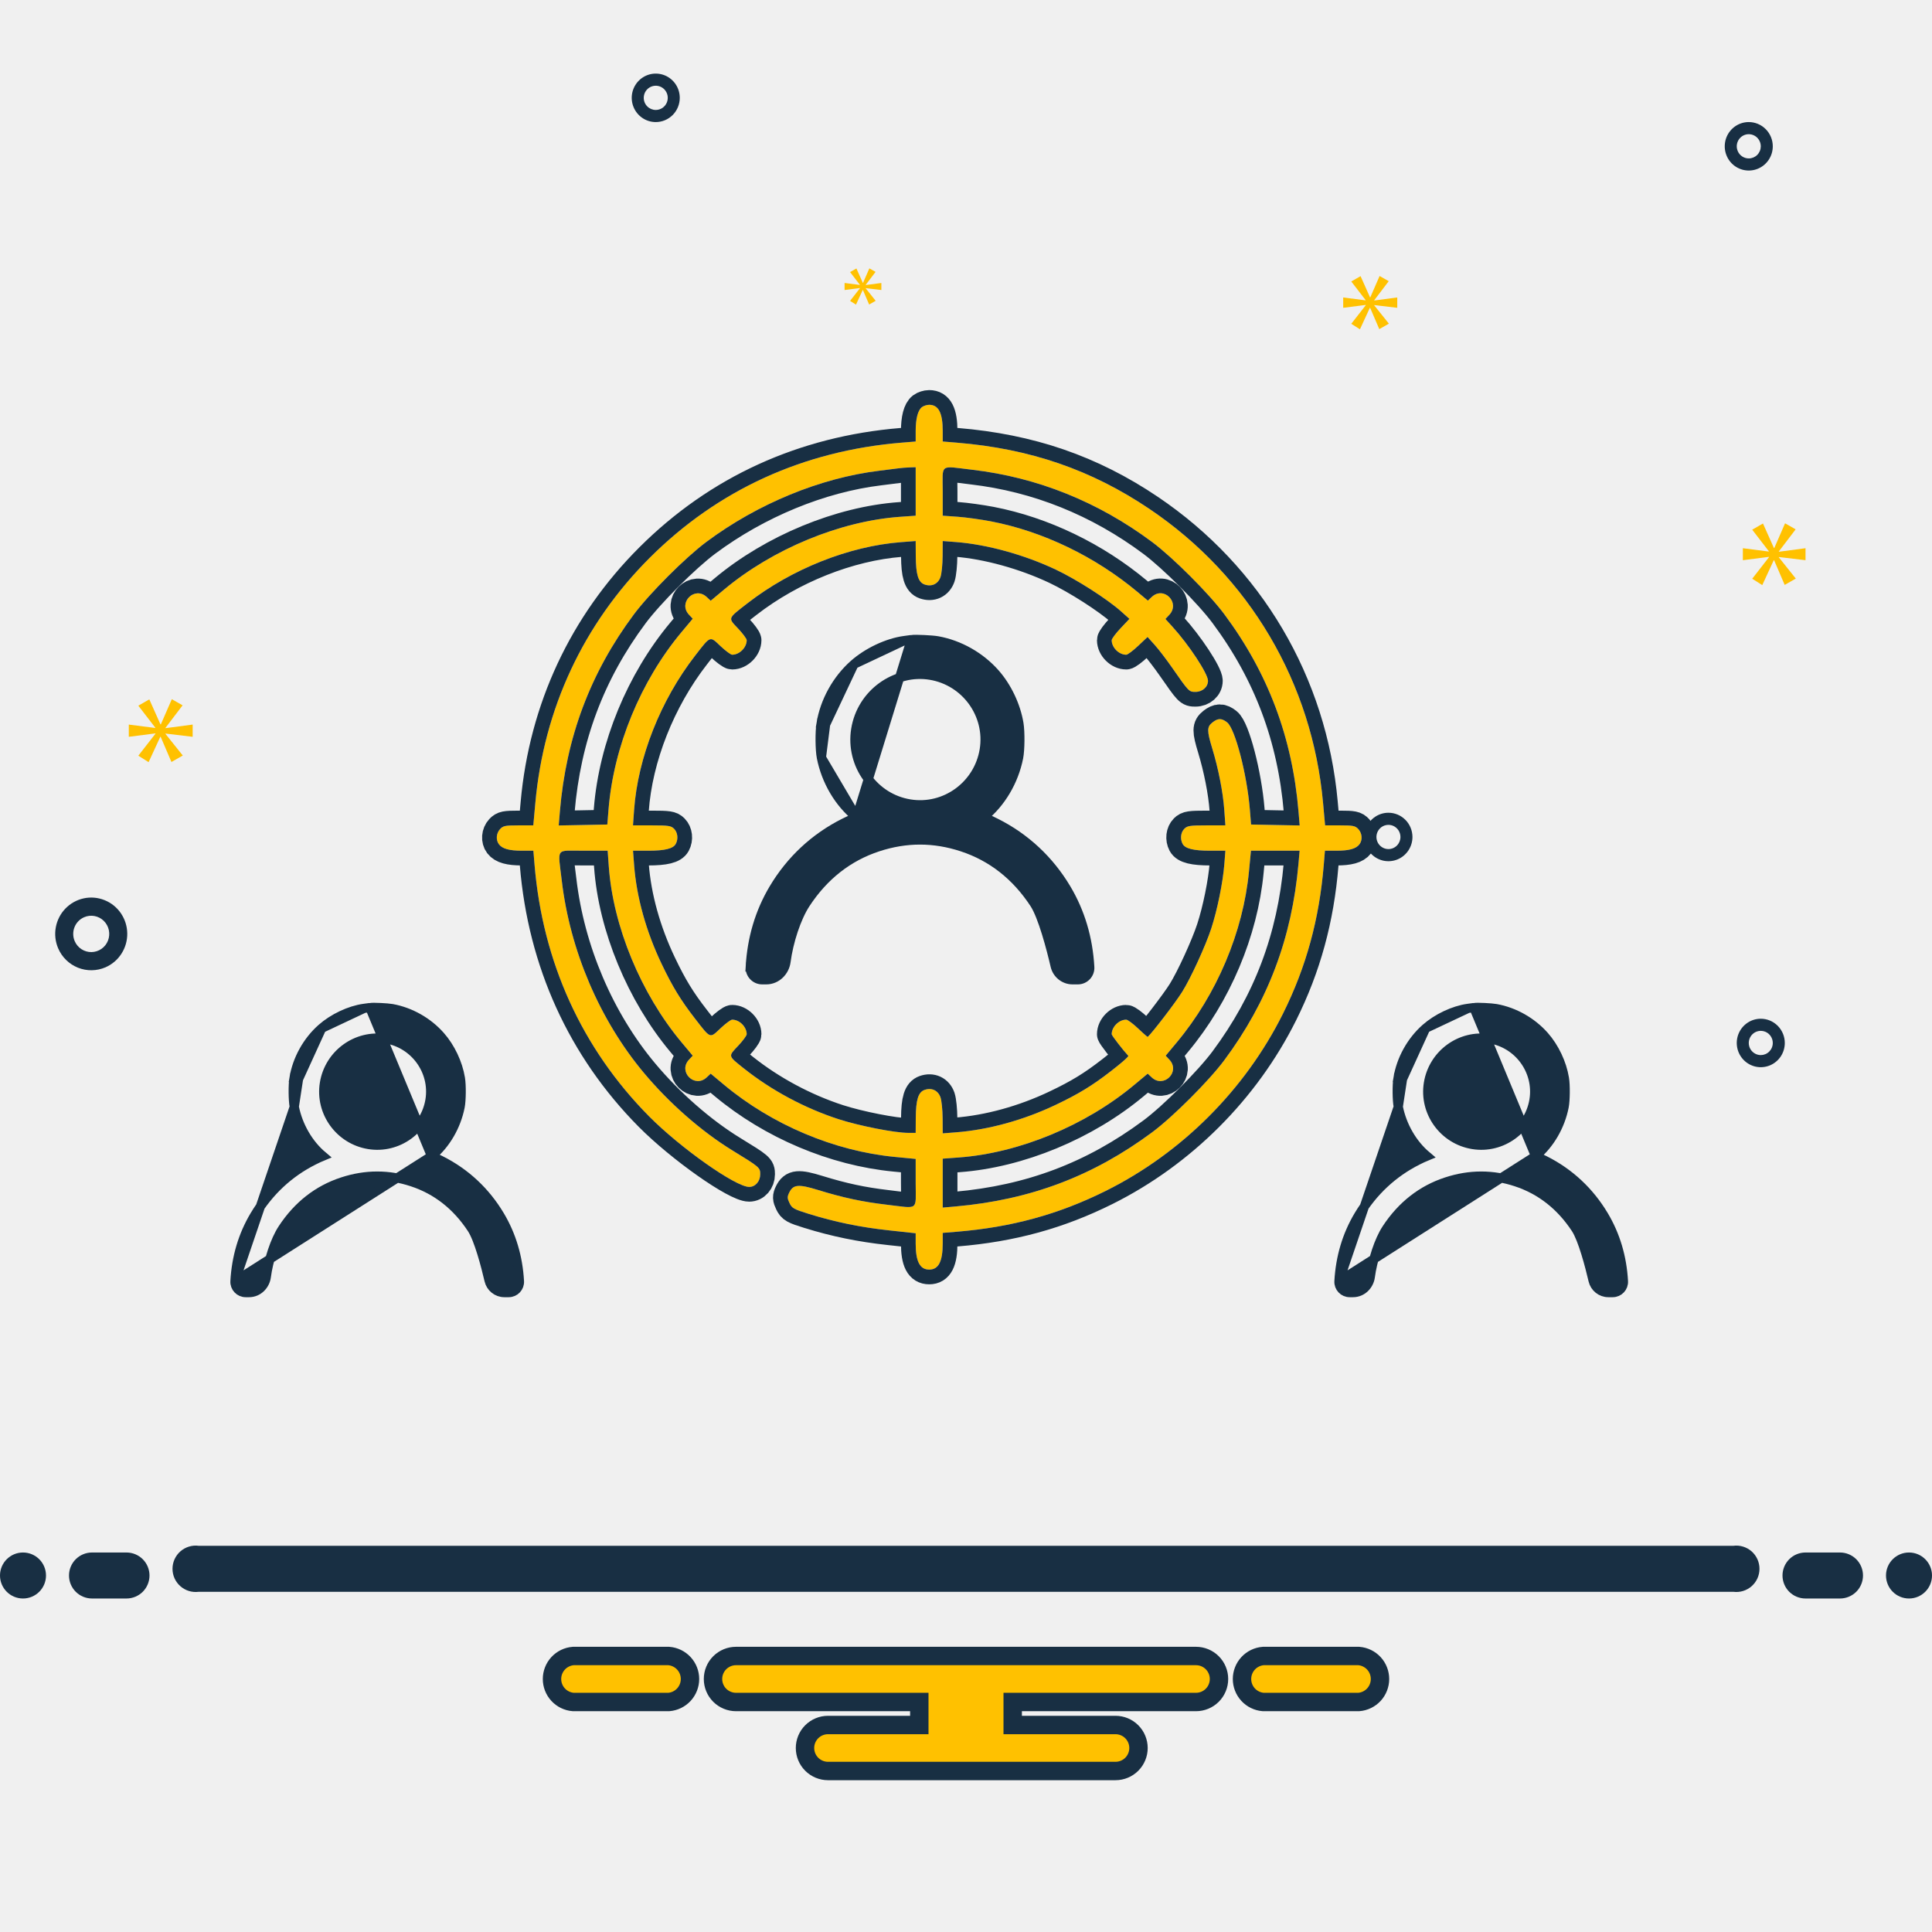
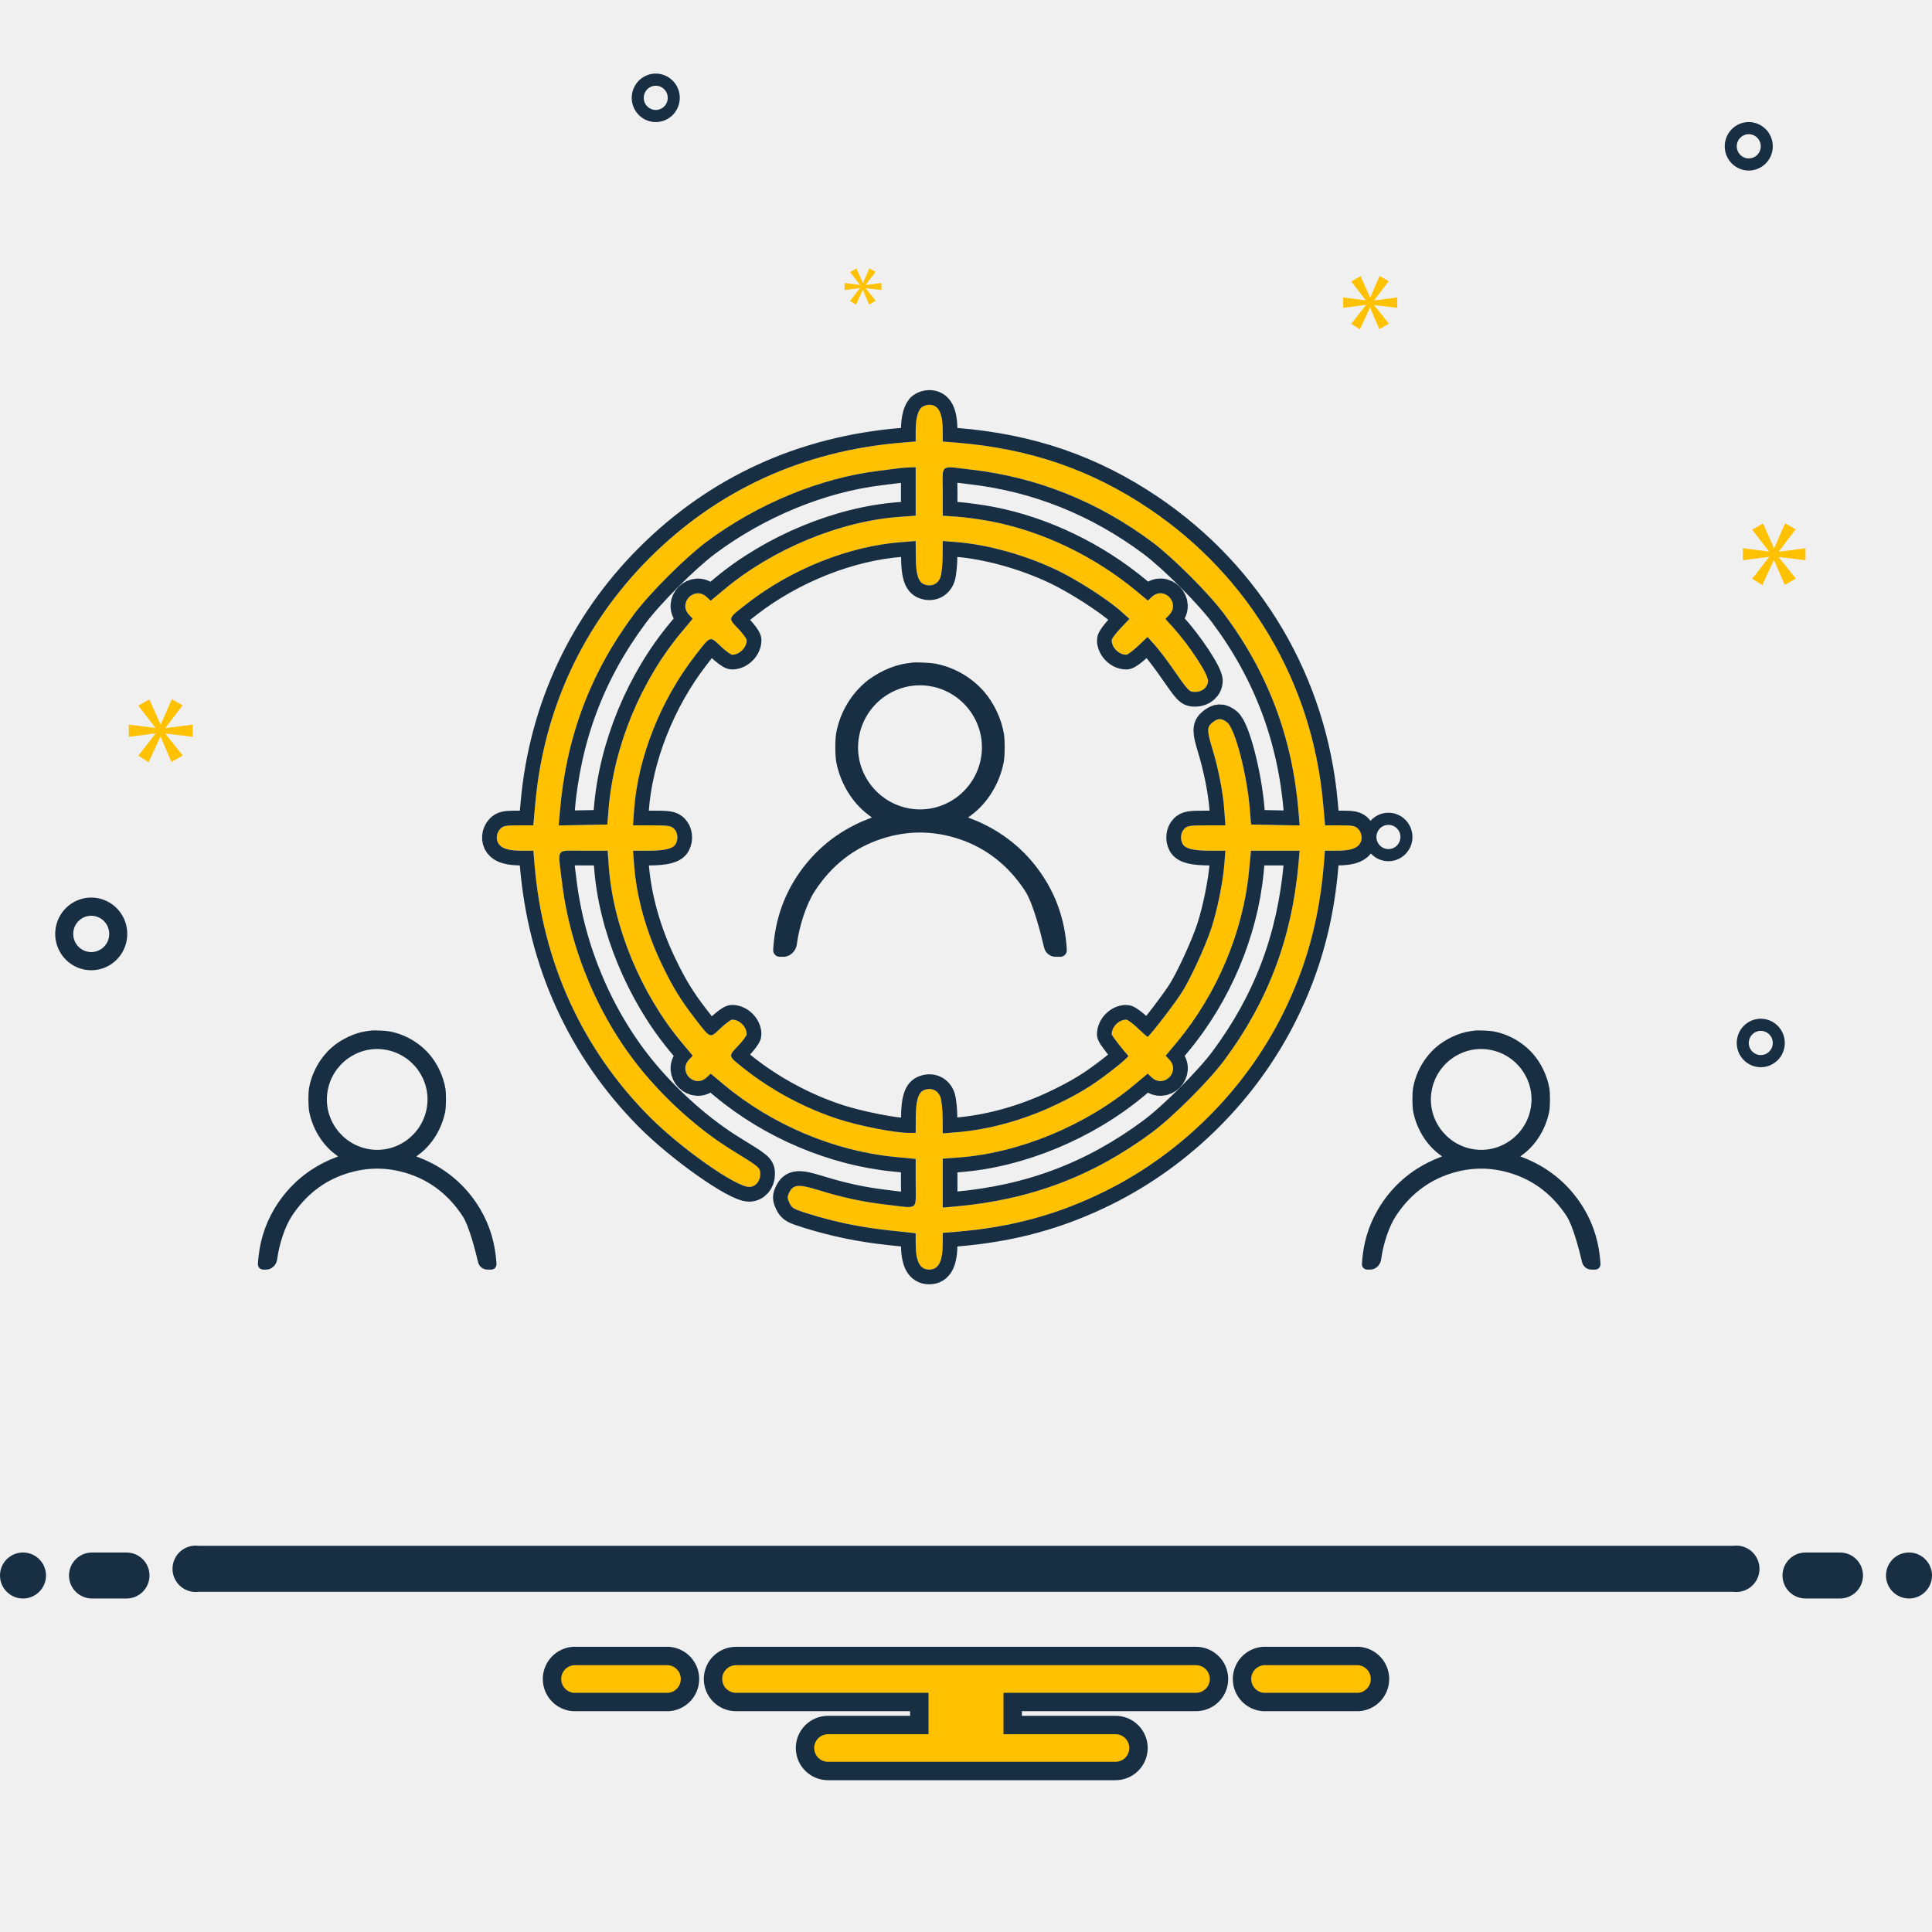
<svg xmlns="http://www.w3.org/2000/svg" width="105" height="105" viewBox="0 0 105 105" fill="none">
  <g clip-path="url(#clip0_358_1936)">
    <path d="M1.25 86.875C1.94 86.875 2.5 86.315 2.5 85.625C2.5 84.935 1.94 84.375 1.25 84.375C0.56 84.375 0 84.935 0 85.625C0 86.315 0.56 86.875 1.25 86.875Z" fill="#182F43" />
    <path d="M6.875 84.375H5C4.668 84.375 4.351 84.507 4.116 84.741C3.882 84.975 3.75 85.293 3.75 85.625C3.75 85.957 3.882 86.275 4.116 86.509C4.351 86.743 4.668 86.875 5 86.875H6.875C7.207 86.875 7.524 86.743 7.759 86.509C7.993 86.275 8.125 85.957 8.125 85.625C8.125 85.293 7.993 84.975 7.759 84.741C7.524 84.507 7.207 84.375 6.875 84.375ZM100 84.375H98.125C97.793 84.375 97.475 84.507 97.241 84.741C97.007 84.975 96.875 85.293 96.875 85.625C96.875 85.957 97.007 86.275 97.241 86.509C97.475 86.743 97.793 86.875 98.125 86.875H100C100.332 86.875 100.649 86.743 100.884 86.509C101.118 86.275 101.25 85.957 101.25 85.625C101.25 85.293 101.118 84.975 100.884 84.741C100.649 84.507 100.332 84.375 100 84.375Z" fill="#182F43" />
    <path d="M103.75 86.875C104.44 86.875 105 86.315 105 85.625C105 84.935 104.44 84.375 103.75 84.375C103.06 84.375 102.5 84.935 102.5 85.625C102.5 86.315 103.06 86.875 103.75 86.875Z" fill="#182F43" />
    <path d="M94.201 84.011H91.25L75.625 84.011L70.625 84.011L55 84.011L50 84.011L34.375 84.011L29.375 84.011L13.75 84.011L10.799 84.011C10.621 83.987 10.44 84.002 10.269 84.055C10.097 84.107 9.939 84.195 9.804 84.313C9.669 84.432 9.561 84.577 9.487 84.741C9.413 84.904 9.375 85.081 9.375 85.261C9.375 85.44 9.413 85.617 9.487 85.781C9.561 85.944 9.669 86.09 9.804 86.208C9.939 86.326 10.097 86.415 10.269 86.467C10.44 86.519 10.621 86.534 10.799 86.511H94.201C94.378 86.534 94.559 86.519 94.731 86.467C94.902 86.415 95.061 86.326 95.196 86.208C95.33 86.09 95.438 85.944 95.512 85.781C95.586 85.617 95.624 85.44 95.624 85.261C95.624 85.081 95.586 84.904 95.512 84.741C95.438 84.577 95.33 84.432 95.196 84.313C95.061 84.195 94.902 84.107 94.731 84.055C94.559 84.002 94.378 83.987 94.201 84.011Z" fill="#182F43" />
    <path d="M8.995 39.554L9.924 38.333L9.338 38L8.741 39.369H8.721L8.115 38.009L7.518 38.352L8.438 39.545V39.564L7 39.379V40.044L8.447 39.858V39.877L7.518 41.07L8.076 41.422L8.712 40.044H8.731L9.318 41.413L9.934 41.061L8.995 39.887V39.867L10.471 40.044V39.379L8.995 39.574V39.554Z" fill="#FFC100" />
    <path d="M46.735 15.666L46.2 16.353L46.521 16.556L46.887 15.762H46.898L47.236 16.55L47.591 16.348L47.05 15.671V15.66L47.9 15.762V15.379L47.05 15.491V15.48L47.585 14.776L47.248 14.585L46.904 15.373H46.893L46.544 14.59L46.2 14.787L46.73 15.474V15.486L45.901 15.379V15.762L46.735 15.655V15.666Z" fill="#FFC100" />
    <path d="M98.126 30.446V29.794L96.678 29.986V29.966L97.59 28.768L97.014 28.441L96.429 29.784H96.409L95.814 28.451L95.229 28.787L96.131 29.957V29.976L94.721 29.794V30.446L96.14 30.264V30.283L95.229 31.453L95.776 31.799L96.4 30.446H96.418L96.994 31.789L97.598 31.444L96.678 30.293V30.273L98.126 30.446Z" fill="#FFC100" />
    <path d="M74.225 16.589L73.439 17.598L73.91 17.896L74.449 16.729H74.464L74.961 17.887L75.483 17.59L74.688 16.597V16.58L75.938 16.729V16.167L74.688 16.332V16.316L75.474 15.281L74.978 15L74.473 16.158H74.457L73.944 15.008L73.439 15.298L74.217 16.308V16.324L73 16.167V16.729L74.225 16.572V16.589Z" fill="#FFC100" />
    <path d="M73.846 90H68.654C68.34 90.025 68.046 90.168 67.833 90.399C67.619 90.631 67.5 90.935 67.5 91.25C67.5 91.565 67.619 91.869 67.833 92.101C68.046 92.332 68.34 92.475 68.654 92.5H73.846C74.16 92.475 74.454 92.332 74.668 92.101C74.881 91.869 75 91.565 75 91.25C75 90.935 74.881 90.631 74.668 90.399C74.454 90.168 74.16 90.025 73.846 90ZM36.346 90H31.154C30.84 90.025 30.546 90.168 30.333 90.399C30.119 90.631 30 90.935 30 91.25C30 91.565 30.119 91.869 30.333 92.101C30.546 92.332 30.84 92.475 31.154 92.5H36.346C36.66 92.475 36.954 92.332 37.167 92.101C37.381 91.869 37.5 91.565 37.5 91.25C37.5 90.935 37.381 90.631 37.167 90.399C36.954 90.168 36.66 90.025 36.346 90ZM65 90H40C39.669 90 39.351 90.132 39.116 90.366C38.882 90.6 38.75 90.918 38.75 91.25C38.75 91.582 38.882 91.9 39.116 92.134C39.351 92.368 39.669 92.5 40 92.5H49.962V93.75H45C44.669 93.75 44.351 93.882 44.116 94.116C43.882 94.35 43.75 94.668 43.75 95C43.75 95.332 43.882 95.65 44.116 95.884C44.351 96.118 44.669 96.25 45 96.25H60.625C60.956 96.25 61.275 96.118 61.509 95.884C61.743 95.65 61.875 95.332 61.875 95C61.875 94.668 61.743 94.35 61.509 94.116C61.275 93.882 60.956 93.75 60.625 93.75H55.038V92.5H65C65.332 92.5 65.65 92.368 65.884 92.134C66.118 91.9 66.25 91.582 66.25 91.25C66.25 90.918 66.118 90.6 65.884 90.366C65.65 90.132 65.332 90 65 90Z" fill="#FFC100" stroke="#182F43" />
    <path d="M5.738 52.569C6.093 52.413 6.395 52.155 6.604 51.826C6.814 51.498 6.923 51.114 6.916 50.723C6.91 50.333 6.789 49.953 6.568 49.631C6.348 49.31 6.038 49.062 5.678 48.919C5.317 48.775 4.923 48.742 4.545 48.825C4.166 48.908 3.82 49.102 3.551 49.383C3.282 49.663 3.101 50.018 3.032 50.403C2.962 50.787 3.008 51.184 3.162 51.542C3.369 52.023 3.756 52.4 4.239 52.593C4.722 52.785 5.261 52.776 5.738 52.569ZM4.569 49.85C4.746 49.772 4.943 49.749 5.133 49.784C5.324 49.819 5.5 49.91 5.639 50.046C5.778 50.182 5.874 50.356 5.915 50.547C5.956 50.738 5.94 50.937 5.869 51.119C5.798 51.301 5.675 51.457 5.516 51.568C5.356 51.679 5.168 51.74 4.975 51.744C4.781 51.747 4.591 51.692 4.428 51.586C4.265 51.481 4.137 51.328 4.06 51.149C3.957 50.909 3.953 50.637 4.048 50.393C4.143 50.15 4.331 49.954 4.569 49.85ZM95.695 55.366C95.436 55.366 95.184 55.443 94.969 55.588C94.754 55.733 94.587 55.938 94.488 56.179C94.389 56.42 94.364 56.684 94.414 56.94C94.464 57.195 94.589 57.43 94.771 57.614C94.954 57.798 95.186 57.924 95.44 57.975C95.693 58.026 95.956 57.999 96.194 57.9C96.433 57.8 96.636 57.631 96.78 57.415C96.923 57.198 97 56.943 97 56.683C97 56.334 96.862 55.999 96.617 55.752C96.372 55.505 96.041 55.366 95.695 55.366ZM95.695 57.342C95.565 57.342 95.439 57.303 95.332 57.23C95.224 57.158 95.141 57.055 95.091 56.935C95.042 56.815 95.029 56.682 95.054 56.554C95.079 56.427 95.142 56.309 95.233 56.217C95.324 56.125 95.441 56.062 95.567 56.037C95.694 56.012 95.825 56.025 95.944 56.075C96.064 56.124 96.165 56.209 96.237 56.317C96.309 56.425 96.347 56.553 96.347 56.683C96.347 56.858 96.278 57.025 96.156 57.148C96.034 57.272 95.868 57.341 95.695 57.342ZM75.458 44.171C75.2 44.171 74.948 44.248 74.733 44.393C74.518 44.537 74.351 44.743 74.252 44.984C74.153 45.224 74.127 45.489 74.178 45.745C74.228 46 74.353 46.235 74.535 46.419C74.718 46.603 74.95 46.729 75.204 46.78C75.457 46.83 75.719 46.804 75.958 46.705C76.197 46.605 76.4 46.436 76.544 46.219C76.687 46.003 76.764 45.748 76.764 45.488C76.763 45.139 76.626 44.804 76.381 44.557C76.136 44.31 75.805 44.171 75.458 44.171ZM75.458 46.146C75.329 46.146 75.203 46.108 75.096 46.035C74.988 45.963 74.905 45.86 74.855 45.74C74.806 45.62 74.793 45.487 74.818 45.359C74.843 45.232 74.906 45.114 74.997 45.022C75.088 44.93 75.204 44.867 75.331 44.842C75.458 44.816 75.589 44.83 75.708 44.879C75.827 44.929 75.929 45.014 76.001 45.122C76.073 45.23 76.111 45.358 76.111 45.488C76.111 45.662 76.042 45.83 75.92 45.953C75.797 46.077 75.631 46.146 75.458 46.146ZM95.042 6.634C94.784 6.634 94.531 6.711 94.316 6.856C94.102 7.001 93.934 7.207 93.835 7.447C93.737 7.688 93.711 7.953 93.761 8.208C93.812 8.464 93.936 8.698 94.118 8.883C94.301 9.067 94.534 9.192 94.787 9.243C95.04 9.294 95.303 9.268 95.541 9.168C95.78 9.068 95.984 8.9 96.127 8.683C96.271 8.466 96.347 8.212 96.347 7.951C96.347 7.602 96.209 7.267 95.964 7.02C95.72 6.773 95.388 6.635 95.042 6.634ZM95.042 8.61C94.913 8.61 94.786 8.571 94.679 8.499C94.572 8.426 94.488 8.324 94.439 8.203C94.389 8.083 94.376 7.95 94.401 7.823C94.427 7.695 94.489 7.578 94.58 7.486C94.671 7.393 94.788 7.331 94.914 7.305C95.041 7.28 95.172 7.293 95.291 7.343C95.411 7.393 95.513 7.477 95.584 7.585C95.656 7.694 95.695 7.821 95.695 7.951C95.694 8.126 95.626 8.293 95.503 8.417C95.381 8.54 95.215 8.61 95.042 8.61ZM36.944 5.317C36.944 5.057 36.868 4.802 36.724 4.585C36.581 4.369 36.377 4.2 36.139 4.1C35.9 4.001 35.637 3.974 35.384 4.025C35.131 4.076 34.898 4.202 34.716 4.386C34.533 4.57 34.409 4.805 34.358 5.06C34.308 5.316 34.334 5.58 34.433 5.821C34.532 6.062 34.699 6.267 34.914 6.412C35.128 6.557 35.381 6.634 35.639 6.634C35.985 6.634 36.317 6.495 36.562 6.248C36.806 6.001 36.944 5.666 36.944 5.317ZM34.986 5.317C34.986 5.187 35.024 5.06 35.096 4.951C35.168 4.843 35.27 4.759 35.389 4.709C35.508 4.659 35.64 4.646 35.766 4.671C35.893 4.697 36.009 4.759 36.1 4.851C36.192 4.944 36.254 5.061 36.279 5.189C36.304 5.316 36.291 5.449 36.242 5.569C36.193 5.689 36.109 5.792 36.002 5.865C35.894 5.937 35.768 5.976 35.639 5.976C35.466 5.975 35.3 5.906 35.178 5.783C35.055 5.659 34.986 5.492 34.986 5.317Z" fill="#182F43" />
    <mask id="path-11-outside-1_358_1936" maskUnits="userSpaceOnUse" x="26" y="21" width="49" height="49" fill="black">
      <rect fill="white" x="26" y="21" width="49" height="49" />
      <path fill-rule="evenodd" clip-rule="evenodd" d="M50.106 22.125C49.885 22.293 49.765 22.75 49.765 23.43V23.995L49.008 24.057C43.664 24.496 39.011 26.622 35.312 30.314C31.706 33.913 29.555 38.525 29.094 43.641L28.984 44.857H28.175C27.461 44.857 27.344 44.881 27.179 45.058C26.967 45.286 26.939 45.653 27.117 45.887C27.301 46.129 27.68 46.235 28.363 46.235H28.988L29.051 46.992C29.49 52.289 31.628 56.987 35.276 60.671C36.977 62.388 39.982 64.507 40.717 64.507C41.052 64.507 41.317 64.202 41.317 63.817C41.317 63.457 41.289 63.432 39.802 62.521C38.131 61.497 36.373 59.956 34.995 58.309C32.588 55.432 30.974 51.649 30.529 47.842C30.317 46.028 30.165 46.235 31.707 46.235H33.025L33.086 47.084C33.317 50.344 34.83 54.003 37.04 56.648L37.648 57.375L37.447 57.589C36.83 58.245 37.754 59.169 38.41 58.552L38.624 58.351L39.351 58.957C41.954 61.129 45.349 62.562 48.641 62.877L49.765 62.985V64.297C49.765 65.83 49.965 65.68 48.195 65.473C46.876 65.319 45.815 65.092 44.459 64.673C43.39 64.344 43.106 64.37 42.89 64.82C42.781 65.047 42.784 65.124 42.91 65.388C43.042 65.665 43.139 65.719 43.954 65.972C45.389 66.417 46.765 66.7 48.319 66.868L49.765 67.025V67.58C49.765 68.558 49.994 69 50.5 69C51.008 69 51.235 68.559 51.235 67.57V67.005L51.992 66.943C54.979 66.698 57.538 65.997 60.096 64.723C64.227 62.665 67.667 59.226 69.725 55.095C70.989 52.557 71.702 49.956 71.945 46.992L72.007 46.235H72.635C73.32 46.235 73.699 46.129 73.883 45.887C74.061 45.653 74.033 45.286 73.821 45.058C73.656 44.881 73.539 44.857 72.825 44.857H72.016L71.906 43.641C71.318 37.111 67.906 31.328 62.484 27.668C59.318 25.532 55.986 24.385 51.992 24.057L51.235 23.995V23.43C51.235 22.441 51.008 22 50.5 22C50.374 22 50.197 22.056 50.106 22.125ZM49.765 26.709V28.027L48.916 28.087C45.656 28.319 41.996 29.832 39.351 32.042L38.624 32.649L38.41 32.448C37.754 31.831 36.83 32.755 37.447 33.411L37.648 33.625L37.04 34.352C34.818 37.011 33.348 40.581 33.073 43.985L33.007 44.811L31.686 44.837L30.365 44.862L30.429 44.102C30.768 40.071 32.082 36.569 34.448 33.394C35.295 32.257 37.255 30.297 38.393 29.45C41.177 27.375 44.588 25.972 47.791 25.583C48.246 25.528 48.721 25.468 48.847 25.45C48.973 25.431 49.232 25.411 49.421 25.404L49.765 25.392V26.709ZM52.842 25.531C56.381 25.944 59.686 27.273 62.621 29.462C63.744 30.3 65.707 32.263 66.537 33.38C68.918 36.581 70.233 40.076 70.571 44.102L70.635 44.862L69.314 44.837L67.993 44.811L67.926 43.985C67.769 42.075 67.124 39.6 66.694 39.262C66.39 39.023 66.199 39.023 65.894 39.263C65.591 39.501 65.589 39.711 65.88 40.666C66.216 41.771 66.467 43.048 66.536 44.008L66.597 44.857H65.574C64.672 44.857 64.528 44.879 64.366 45.041C64.168 45.239 64.128 45.594 64.272 45.864C64.411 46.122 64.866 46.235 65.771 46.235H66.597L66.542 46.946C66.464 47.952 66.158 49.456 65.827 50.467C65.52 51.405 64.711 53.169 64.251 53.901C63.854 54.534 62.611 56.142 62.376 56.354C62.376 56.354 62.344 56.359 61.847 55.889C61.572 55.629 61.284 55.416 61.208 55.416C60.81 55.416 60.418 55.809 60.418 56.207C60.418 56.283 61.056 57.101 61.315 57.375C61.315 57.375 61.467 57.366 60.374 58.215C59.367 58.997 58.622 59.452 57.383 60.042C55.629 60.877 53.726 61.402 51.946 61.54L51.235 61.596L51.23 60.779C51.227 60.329 51.175 59.818 51.115 59.642C50.984 59.262 50.636 59.098 50.248 59.234C49.906 59.354 49.777 59.769 49.77 60.765L49.765 61.569H49.364C48.63 61.569 46.704 61.19 45.575 60.825C43.742 60.231 41.931 59.261 40.435 58.072C39.556 57.372 39.568 57.418 40.111 56.844C40.37 56.57 40.582 56.283 40.582 56.207C40.582 55.809 40.19 55.416 39.792 55.416C39.716 55.416 39.429 55.629 39.155 55.888C38.569 56.442 38.633 56.466 37.784 55.373C37.002 54.367 36.547 53.622 35.956 52.382C35.114 50.618 34.597 48.762 34.464 47.028L34.403 46.235H35.229C36.134 46.235 36.589 46.122 36.727 45.864C36.872 45.594 36.832 45.239 36.634 45.041C36.472 44.879 36.328 44.857 35.426 44.857H34.402L34.461 44.03C34.663 41.181 35.901 38.051 37.784 35.627C38.633 34.534 38.569 34.558 39.155 35.112C39.429 35.371 39.716 35.584 39.792 35.584C40.19 35.584 40.582 35.191 40.582 34.793C40.582 34.717 40.37 34.43 40.111 34.156C39.557 33.57 39.533 33.634 40.626 32.785C43.024 30.923 46.141 29.683 48.972 29.465L49.765 29.404L49.77 30.221C49.777 31.23 49.905 31.646 50.248 31.766C50.636 31.902 50.984 31.738 51.115 31.358C51.175 31.182 51.227 30.671 51.23 30.221L51.235 29.404L51.96 29.46C53.647 29.59 55.677 30.151 57.384 30.959C58.513 31.494 60.174 32.557 60.923 33.224L61.382 33.634L60.9 34.144C60.635 34.425 60.418 34.717 60.418 34.793C60.418 35.191 60.81 35.584 61.208 35.584C61.284 35.584 61.576 35.367 61.857 35.101L62.367 34.619L62.746 35.04C62.956 35.271 63.383 35.829 63.696 36.279C64.612 37.596 64.618 37.603 64.97 37.603C65.348 37.603 65.652 37.335 65.652 37C65.652 36.615 64.613 35.037 63.701 34.038L63.338 33.64L63.546 33.419C64.166 32.759 63.253 31.825 62.594 32.444L62.384 32.642L61.818 32.168C59.512 30.242 56.684 28.88 53.854 28.334C53.305 28.229 52.492 28.116 52.045 28.084L51.235 28.027V26.709C51.235 25.168 51.028 25.319 52.842 25.531ZM70.569 46.946C70.209 50.989 68.908 54.432 66.537 57.62C65.703 58.742 63.739 60.705 62.621 61.534C59.405 63.92 56.003 65.205 51.946 65.567L51.235 65.63V64.3V62.971L52.102 62.907C55.389 62.666 58.998 61.173 61.649 58.958L62.376 58.351L62.59 58.552C63.246 59.169 64.17 58.245 63.553 57.589L63.352 57.375L63.959 56.648C66.131 54.045 67.564 50.65 67.879 47.359L67.987 46.235H69.31H70.632L70.569 46.946Z" />
    </mask>
    <path fill-rule="evenodd" clip-rule="evenodd" d="M50.106 22.125C49.885 22.293 49.765 22.75 49.765 23.43V23.995L49.008 24.057C43.664 24.496 39.011 26.622 35.312 30.314C31.706 33.913 29.555 38.525 29.094 43.641L28.984 44.857H28.175C27.461 44.857 27.344 44.881 27.179 45.058C26.967 45.286 26.939 45.653 27.117 45.887C27.301 46.129 27.68 46.235 28.363 46.235H28.988L29.051 46.992C29.49 52.289 31.628 56.987 35.276 60.671C36.977 62.388 39.982 64.507 40.717 64.507C41.052 64.507 41.317 64.202 41.317 63.817C41.317 63.457 41.289 63.432 39.802 62.521C38.131 61.497 36.373 59.956 34.995 58.309C32.588 55.432 30.974 51.649 30.529 47.842C30.317 46.028 30.165 46.235 31.707 46.235H33.025L33.086 47.084C33.317 50.344 34.83 54.003 37.04 56.648L37.648 57.375L37.447 57.589C36.83 58.245 37.754 59.169 38.41 58.552L38.624 58.351L39.351 58.957C41.954 61.129 45.349 62.562 48.641 62.877L49.765 62.985V64.297C49.765 65.83 49.965 65.68 48.195 65.473C46.876 65.319 45.815 65.092 44.459 64.673C43.39 64.344 43.106 64.37 42.89 64.82C42.781 65.047 42.784 65.124 42.91 65.388C43.042 65.665 43.139 65.719 43.954 65.972C45.389 66.417 46.765 66.7 48.319 66.868L49.765 67.025V67.58C49.765 68.558 49.994 69 50.5 69C51.008 69 51.235 68.559 51.235 67.57V67.005L51.992 66.943C54.979 66.698 57.538 65.997 60.096 64.723C64.227 62.665 67.667 59.226 69.725 55.095C70.989 52.557 71.702 49.956 71.945 46.992L72.007 46.235H72.635C73.32 46.235 73.699 46.129 73.883 45.887C74.061 45.653 74.033 45.286 73.821 45.058C73.656 44.881 73.539 44.857 72.825 44.857H72.016L71.906 43.641C71.318 37.111 67.906 31.328 62.484 27.668C59.318 25.532 55.986 24.385 51.992 24.057L51.235 23.995V23.43C51.235 22.441 51.008 22 50.5 22C50.374 22 50.197 22.056 50.106 22.125ZM49.765 26.709V28.027L48.916 28.087C45.656 28.319 41.996 29.832 39.351 32.042L38.624 32.649L38.41 32.448C37.754 31.831 36.83 32.755 37.447 33.411L37.648 33.625L37.04 34.352C34.818 37.011 33.348 40.581 33.073 43.985L33.007 44.811L31.686 44.837L30.365 44.862L30.429 44.102C30.768 40.071 32.082 36.569 34.448 33.394C35.295 32.257 37.255 30.297 38.393 29.45C41.177 27.375 44.588 25.972 47.791 25.583C48.246 25.528 48.721 25.468 48.847 25.45C48.973 25.431 49.232 25.411 49.421 25.404L49.765 25.392V26.709ZM52.842 25.531C56.381 25.944 59.686 27.273 62.621 29.462C63.744 30.3 65.707 32.263 66.537 33.38C68.918 36.581 70.233 40.076 70.571 44.102L70.635 44.862L69.314 44.837L67.993 44.811L67.926 43.985C67.769 42.075 67.124 39.6 66.694 39.262C66.39 39.023 66.199 39.023 65.894 39.263C65.591 39.501 65.589 39.711 65.88 40.666C66.216 41.771 66.467 43.048 66.536 44.008L66.597 44.857H65.574C64.672 44.857 64.528 44.879 64.366 45.041C64.168 45.239 64.128 45.594 64.272 45.864C64.411 46.122 64.866 46.235 65.771 46.235H66.597L66.542 46.946C66.464 47.952 66.158 49.456 65.827 50.467C65.52 51.405 64.711 53.169 64.251 53.901C63.854 54.534 62.611 56.142 62.376 56.354C62.376 56.354 62.344 56.359 61.847 55.889C61.572 55.629 61.284 55.416 61.208 55.416C60.81 55.416 60.418 55.809 60.418 56.207C60.418 56.283 61.056 57.101 61.315 57.375C61.315 57.375 61.467 57.366 60.374 58.215C59.367 58.997 58.622 59.452 57.383 60.042C55.629 60.877 53.726 61.402 51.946 61.54L51.235 61.596L51.23 60.779C51.227 60.329 51.175 59.818 51.115 59.642C50.984 59.262 50.636 59.098 50.248 59.234C49.906 59.354 49.777 59.769 49.77 60.765L49.765 61.569H49.364C48.63 61.569 46.704 61.19 45.575 60.825C43.742 60.231 41.931 59.261 40.435 58.072C39.556 57.372 39.568 57.418 40.111 56.844C40.37 56.57 40.582 56.283 40.582 56.207C40.582 55.809 40.19 55.416 39.792 55.416C39.716 55.416 39.429 55.629 39.155 55.888C38.569 56.442 38.633 56.466 37.784 55.373C37.002 54.367 36.547 53.622 35.956 52.382C35.114 50.618 34.597 48.762 34.464 47.028L34.403 46.235H35.229C36.134 46.235 36.589 46.122 36.727 45.864C36.872 45.594 36.832 45.239 36.634 45.041C36.472 44.879 36.328 44.857 35.426 44.857H34.402L34.461 44.03C34.663 41.181 35.901 38.051 37.784 35.627C38.633 34.534 38.569 34.558 39.155 35.112C39.429 35.371 39.716 35.584 39.792 35.584C40.19 35.584 40.582 35.191 40.582 34.793C40.582 34.717 40.37 34.43 40.111 34.156C39.557 33.57 39.533 33.634 40.626 32.785C43.024 30.923 46.141 29.683 48.972 29.465L49.765 29.404L49.77 30.221C49.777 31.23 49.905 31.646 50.248 31.766C50.636 31.902 50.984 31.738 51.115 31.358C51.175 31.182 51.227 30.671 51.23 30.221L51.235 29.404L51.96 29.46C53.647 29.59 55.677 30.151 57.384 30.959C58.513 31.494 60.174 32.557 60.923 33.224L61.382 33.634L60.9 34.144C60.635 34.425 60.418 34.717 60.418 34.793C60.418 35.191 60.81 35.584 61.208 35.584C61.284 35.584 61.576 35.367 61.857 35.101L62.367 34.619L62.746 35.04C62.956 35.271 63.383 35.829 63.696 36.279C64.612 37.596 64.618 37.603 64.97 37.603C65.348 37.603 65.652 37.335 65.652 37C65.652 36.615 64.613 35.037 63.701 34.038L63.338 33.64L63.546 33.419C64.166 32.759 63.253 31.825 62.594 32.444L62.384 32.642L61.818 32.168C59.512 30.242 56.684 28.88 53.854 28.334C53.305 28.229 52.492 28.116 52.045 28.084L51.235 28.027V26.709C51.235 25.168 51.028 25.319 52.842 25.531ZM70.569 46.946C70.209 50.989 68.908 54.432 66.537 57.62C65.703 58.742 63.739 60.705 62.621 61.534C59.405 63.92 56.003 65.205 51.946 65.567L51.235 65.63V64.3V62.971L52.102 62.907C55.389 62.666 58.998 61.173 61.649 58.958L62.376 58.351L62.59 58.552C63.246 59.169 64.17 58.245 63.553 57.589L63.352 57.375L63.959 56.648C66.131 54.045 67.564 50.65 67.879 47.359L67.987 46.235H69.31H70.632L70.569 46.946Z" fill="#FFC100" />
    <path fill-rule="evenodd" clip-rule="evenodd" d="M50.106 22.125C49.885 22.293 49.765 22.75 49.765 23.43V23.995L49.008 24.057C43.664 24.496 39.011 26.622 35.312 30.314C31.706 33.913 29.555 38.525 29.094 43.641L28.984 44.857H28.175C27.461 44.857 27.344 44.881 27.179 45.058C26.967 45.286 26.939 45.653 27.117 45.887C27.301 46.129 27.68 46.235 28.363 46.235H28.988L29.051 46.992C29.49 52.289 31.628 56.987 35.276 60.671C36.977 62.388 39.982 64.507 40.717 64.507C41.052 64.507 41.317 64.202 41.317 63.817C41.317 63.457 41.289 63.432 39.802 62.521C38.131 61.497 36.373 59.956 34.995 58.309C32.588 55.432 30.974 51.649 30.529 47.842C30.317 46.028 30.165 46.235 31.707 46.235H33.025L33.086 47.084C33.317 50.344 34.83 54.003 37.04 56.648L37.648 57.375L37.447 57.589C36.83 58.245 37.754 59.169 38.41 58.552L38.624 58.351L39.351 58.957C41.954 61.129 45.349 62.562 48.641 62.877L49.765 62.985V64.297C49.765 65.83 49.965 65.68 48.195 65.473C46.876 65.319 45.815 65.092 44.459 64.673C43.39 64.344 43.106 64.37 42.89 64.82C42.781 65.047 42.784 65.124 42.91 65.388C43.042 65.665 43.139 65.719 43.954 65.972C45.389 66.417 46.765 66.7 48.319 66.868L49.765 67.025V67.58C49.765 68.558 49.994 69 50.5 69C51.008 69 51.235 68.559 51.235 67.57V67.005L51.992 66.943C54.979 66.698 57.538 65.997 60.096 64.723C64.227 62.665 67.667 59.226 69.725 55.095C70.989 52.557 71.702 49.956 71.945 46.992L72.007 46.235H72.635C73.32 46.235 73.699 46.129 73.883 45.887C74.061 45.653 74.033 45.286 73.821 45.058C73.656 44.881 73.539 44.857 72.825 44.857H72.016L71.906 43.641C71.318 37.111 67.906 31.328 62.484 27.668C59.318 25.532 55.986 24.385 51.992 24.057L51.235 23.995V23.43C51.235 22.441 51.008 22 50.5 22C50.374 22 50.197 22.056 50.106 22.125ZM49.765 26.709V28.027L48.916 28.087C45.656 28.319 41.996 29.832 39.351 32.042L38.624 32.649L38.41 32.448C37.754 31.831 36.83 32.755 37.447 33.411L37.648 33.625L37.04 34.352C34.818 37.011 33.348 40.581 33.073 43.985L33.007 44.811L31.686 44.837L30.365 44.862L30.429 44.102C30.768 40.071 32.082 36.569 34.448 33.394C35.295 32.257 37.255 30.297 38.393 29.45C41.177 27.375 44.588 25.972 47.791 25.583C48.246 25.528 48.721 25.468 48.847 25.45C48.973 25.431 49.232 25.411 49.421 25.404L49.765 25.392V26.709ZM52.842 25.531C56.381 25.944 59.686 27.273 62.621 29.462C63.744 30.3 65.707 32.263 66.537 33.38C68.918 36.581 70.233 40.076 70.571 44.102L70.635 44.862L69.314 44.837L67.993 44.811L67.926 43.985C67.769 42.075 67.124 39.6 66.694 39.262C66.39 39.023 66.199 39.023 65.894 39.263C65.591 39.501 65.589 39.711 65.88 40.666C66.216 41.771 66.467 43.048 66.536 44.008L66.597 44.857H65.574C64.672 44.857 64.528 44.879 64.366 45.041C64.168 45.239 64.128 45.594 64.272 45.864C64.411 46.122 64.866 46.235 65.771 46.235H66.597L66.542 46.946C66.464 47.952 66.158 49.456 65.827 50.467C65.52 51.405 64.711 53.169 64.251 53.901C63.854 54.534 62.611 56.142 62.376 56.354C62.376 56.354 62.344 56.359 61.847 55.889C61.572 55.629 61.284 55.416 61.208 55.416C60.81 55.416 60.418 55.809 60.418 56.207C60.418 56.283 61.056 57.101 61.315 57.375C61.315 57.375 61.467 57.366 60.374 58.215C59.367 58.997 58.622 59.452 57.383 60.042C55.629 60.877 53.726 61.402 51.946 61.54L51.235 61.596L51.23 60.779C51.227 60.329 51.175 59.818 51.115 59.642C50.984 59.262 50.636 59.098 50.248 59.234C49.906 59.354 49.777 59.769 49.77 60.765L49.765 61.569H49.364C48.63 61.569 46.704 61.19 45.575 60.825C43.742 60.231 41.931 59.261 40.435 58.072C39.556 57.372 39.568 57.418 40.111 56.844C40.37 56.57 40.582 56.283 40.582 56.207C40.582 55.809 40.19 55.416 39.792 55.416C39.716 55.416 39.429 55.629 39.155 55.888C38.569 56.442 38.633 56.466 37.784 55.373C37.002 54.367 36.547 53.622 35.956 52.382C35.114 50.618 34.597 48.762 34.464 47.028L34.403 46.235H35.229C36.134 46.235 36.589 46.122 36.727 45.864C36.872 45.594 36.832 45.239 36.634 45.041C36.472 44.879 36.328 44.857 35.426 44.857H34.402L34.461 44.03C34.663 41.181 35.901 38.051 37.784 35.627C38.633 34.534 38.569 34.558 39.155 35.112C39.429 35.371 39.716 35.584 39.792 35.584C40.19 35.584 40.582 35.191 40.582 34.793C40.582 34.717 40.37 34.43 40.111 34.156C39.557 33.57 39.533 33.634 40.626 32.785C43.024 30.923 46.141 29.683 48.972 29.465L49.765 29.404L49.77 30.221C49.777 31.23 49.905 31.646 50.248 31.766C50.636 31.902 50.984 31.738 51.115 31.358C51.175 31.182 51.227 30.671 51.23 30.221L51.235 29.404L51.96 29.46C53.647 29.59 55.677 30.151 57.384 30.959C58.513 31.494 60.174 32.557 60.923 33.224L61.382 33.634L60.9 34.144C60.635 34.425 60.418 34.717 60.418 34.793C60.418 35.191 60.81 35.584 61.208 35.584C61.284 35.584 61.576 35.367 61.857 35.101L62.367 34.619L62.746 35.04C62.956 35.271 63.383 35.829 63.696 36.279C64.612 37.596 64.618 37.603 64.97 37.603C65.348 37.603 65.652 37.335 65.652 37C65.652 36.615 64.613 35.037 63.701 34.038L63.338 33.64L63.546 33.419C64.166 32.759 63.253 31.825 62.594 32.444L62.384 32.642L61.818 32.168C59.512 30.242 56.684 28.88 53.854 28.334C53.305 28.229 52.492 28.116 52.045 28.084L51.235 28.027V26.709C51.235 25.168 51.028 25.319 52.842 25.531ZM70.569 46.946C70.209 50.989 68.908 54.432 66.537 57.62C65.703 58.742 63.739 60.705 62.621 61.534C59.405 63.92 56.003 65.205 51.946 65.567L51.235 65.63V64.3V62.971L52.102 62.907C55.389 62.666 58.998 61.173 61.649 58.958L62.376 58.351L62.59 58.552C63.246 59.169 64.17 58.245 63.553 57.589L63.352 57.375L63.959 56.648C66.131 54.045 67.564 50.65 67.879 47.359L67.987 46.235H69.31H70.632L70.569 46.946Z" stroke="#182F43" stroke-width="1.6" mask="url(#path-11-outside-1_358_1936)" />
-     <path d="M49.146 34.813L49.146 34.813C49.298 34.793 49.469 34.769 49.526 34.761L49.146 34.813ZM49.146 34.813C48.228 34.938 47.148 35.449 46.411 36.101L46.411 36.101M49.146 34.813L46.411 36.101M46.411 36.101C45.479 36.925 44.823 38.109 44.623 39.329L44.869 39.37M46.411 36.101L44.869 39.37M44.869 39.37L44.623 39.329C44.585 39.56 44.57 39.92 44.573 40.263C44.576 40.604 44.598 40.958 44.641 41.174L44.641 41.174M44.869 39.37L44.641 41.174M44.641 41.174C44.894 42.45 45.594 43.637 46.554 44.413M44.641 41.174L46.554 44.413M46.554 44.413C46.317 44.508 46.143 44.589 45.879 44.722C44.276 45.526 42.971 46.744 42.045 48.298C41.285 49.575 40.863 50.996 40.774 52.564L41.024 52.578L40.774 52.564C40.753 52.936 41.05 53.25 41.423 53.25H41.643C42.212 53.25 42.649 52.792 42.718 52.263C42.862 51.177 43.277 49.884 43.782 49.112L43.782 49.112C44.777 47.592 46.101 46.557 47.712 46.029C49.247 45.526 50.753 45.526 52.288 46.029C53.899 46.557 55.223 47.592 56.218 49.112L56.218 49.112C56.438 49.449 56.666 50.052 56.869 50.711C57.07 51.361 57.238 52.036 57.345 52.494C57.447 52.932 57.837 53.25 58.292 53.25H58.577C58.95 53.25 59.247 52.936 59.226 52.564C59.137 50.996 58.715 49.575 57.955 48.298C57.029 46.744 55.724 45.526 54.121 44.722C53.857 44.589 53.683 44.508 53.446 44.413C54.406 43.637 55.106 42.45 55.359 41.174L55.359 41.174C55.402 40.958 55.424 40.604 55.427 40.263C55.43 39.92 55.415 39.56 55.377 39.329C55.217 38.354 54.732 37.331 54.08 36.593C53.276 35.683 52.143 35.041 50.96 34.827C50.806 34.799 50.5 34.775 50.22 34.762C50.077 34.755 49.936 34.751 49.817 34.75C49.705 34.749 49.595 34.751 49.526 34.761L46.554 44.413ZM50.554 36.696C52.484 37.01 53.802 38.831 53.492 40.75C53.178 42.685 51.36 44.004 49.446 43.693C47.516 43.38 46.198 41.559 46.508 39.639C46.822 37.705 48.64 36.385 50.554 36.696Z" fill="#182F43" stroke="#182F43" stroke-width="0.5" />
-     <path d="M19.783 54.803L19.783 54.803C19.909 54.786 20.052 54.767 20.099 54.76L19.783 54.803ZM19.783 54.803C19.009 54.908 18.102 55.338 17.481 55.887L17.481 55.887M19.783 54.803L17.481 55.887M17.481 55.887C16.698 56.579 16.146 57.574 15.978 58.601L16.224 58.641M17.481 55.887L16.224 58.641M16.224 58.641L15.978 58.601C15.945 58.797 15.933 59.1 15.936 59.386C15.939 59.671 15.956 59.969 15.993 60.153L15.993 60.153M16.224 58.641L15.993 60.153M15.993 60.153C16.201 61.201 16.768 62.179 17.548 62.832C17.381 62.901 17.244 62.966 17.047 63.064C15.704 63.738 14.611 64.759 13.835 66.061C13.198 67.131 12.844 68.322 12.77 69.634L12.77 69.634M15.993 60.153L12.77 69.634M12.77 69.634C12.751 69.969 13.018 70.25 13.352 70.25H13.536C14.034 70.25 14.413 69.85 14.473 69.391C14.592 68.491 14.937 67.419 15.354 66.783L15.354 66.783C16.178 65.524 17.273 64.667 18.607 64.231C19.877 63.814 21.123 63.814 22.393 64.231C23.727 64.667 24.822 65.524 25.646 66.783L25.646 66.783C25.826 67.058 26.015 67.556 26.184 68.105C26.351 68.645 26.491 69.206 26.58 69.588C26.67 69.972 27.011 70.25 27.41 70.25H27.648C27.983 70.25 28.249 69.969 28.23 69.634C28.156 68.322 27.802 67.131 27.165 66.061C26.389 64.759 25.296 63.738 23.953 63.064C23.756 62.966 23.619 62.901 23.452 62.832M12.77 69.634L23.452 62.832M23.452 62.832C24.232 62.179 24.799 61.201 25.007 60.153L25.007 60.153C25.044 59.969 25.061 59.671 25.064 59.386C25.067 59.1 25.055 58.797 25.022 58.601C24.888 57.781 24.48 56.921 23.931 56.3C23.255 55.535 22.303 54.995 21.308 54.815C21.176 54.791 20.918 54.771 20.685 54.76C20.566 54.755 20.448 54.751 20.348 54.75C20.255 54.749 20.16 54.751 20.099 54.76L23.452 62.832ZM20.045 62.203C18.459 61.946 17.376 60.449 17.631 58.873C17.889 57.283 19.383 56.199 20.955 56.455C22.541 56.712 23.624 58.209 23.369 59.785C23.111 61.375 21.617 62.459 20.045 62.203Z" fill="#182F43" stroke="#182F43" stroke-width="0.5" />
-     <path d="M79.783 54.803L79.783 54.803C79.909 54.786 80.052 54.767 80.099 54.76L79.783 54.803ZM79.783 54.803C79.009 54.908 78.102 55.338 77.481 55.887L77.481 55.887M79.783 54.803L77.481 55.887M77.481 55.887C76.698 56.579 76.146 57.574 75.978 58.601L76.224 58.641M77.481 55.887L76.224 58.641M76.224 58.641L75.978 58.601C75.945 58.797 75.933 59.1 75.936 59.386C75.939 59.671 75.956 59.969 75.993 60.153L75.993 60.153M76.224 58.641L75.993 60.153M75.993 60.153C76.201 61.201 76.768 62.179 77.548 62.832C77.381 62.901 77.243 62.966 77.047 63.064C75.704 63.738 74.611 64.759 73.835 66.061C73.198 67.131 72.844 68.322 72.77 69.634L72.77 69.634M75.993 60.153L72.77 69.634M72.77 69.634C72.751 69.969 73.017 70.25 73.352 70.25H73.536C74.034 70.25 74.413 69.85 74.473 69.391C74.593 68.491 74.937 67.419 75.353 66.783L75.353 66.783C76.178 65.524 77.273 64.667 78.607 64.231C79.877 63.814 81.123 63.814 82.393 64.231C83.727 64.667 84.822 65.524 85.647 66.783L85.647 66.783C85.826 67.058 86.015 67.556 86.184 68.105C86.351 68.645 86.491 69.206 86.58 69.588C86.67 69.972 87.011 70.25 87.41 70.25H87.648C87.983 70.25 88.249 69.969 88.23 69.634C88.156 68.322 87.802 67.131 87.165 66.061C86.389 64.759 85.296 63.738 83.953 63.064C83.757 62.966 83.619 62.901 83.452 62.832M72.77 69.634L83.452 62.832M83.452 62.832C84.232 62.179 84.799 61.201 85.007 60.153L85.007 60.153C85.044 59.969 85.061 59.671 85.064 59.386C85.067 59.1 85.055 58.797 85.022 58.601C84.888 57.781 84.48 56.921 83.931 56.3C83.255 55.535 82.303 54.995 81.308 54.815C81.176 54.791 80.918 54.771 80.685 54.76C80.566 54.755 80.448 54.751 80.348 54.75C80.254 54.749 80.16 54.751 80.099 54.76L83.452 62.832ZM80.045 62.203C78.459 61.946 77.376 60.449 77.631 58.873C77.889 57.283 79.383 56.199 80.955 56.455C82.541 56.712 83.624 58.209 83.369 59.785C83.111 61.375 81.617 62.459 80.045 62.203Z" fill="#182F43" stroke="#182F43" stroke-width="0.5" />
+     <path fill-rule="evenodd" clip-rule="evenodd" d="M49.61 36.008C49.558 36.015 49.406 36.036 49.271 36.054C48.502 36.159 47.582 36.592 46.957 37.145C46.167 37.844 45.609 38.85 45.439 39.884C45.378 40.257 45.386 41.103 45.454 41.445C45.678 42.574 46.314 43.618 47.172 44.269L47.386 44.431L47.296 44.465C46.92 44.608 46.755 44.68 46.437 44.84C45.05 45.536 43.921 46.589 43.12 47.934C42.464 49.037 42.098 50.265 42.021 51.625V51.625C42.01 51.828 42.172 52 42.376 52H42.571V52C42.951 52 43.258 51.692 43.307 51.316C43.438 50.329 43.815 49.145 44.287 48.422C45.197 47.032 46.414 46.079 47.897 45.592C49.307 45.131 50.693 45.131 52.103 45.592C53.586 46.079 54.803 47.032 55.713 48.422C56.142 49.079 56.554 50.68 56.745 51.499C56.813 51.791 57.072 52 57.371 52V52H57.624C57.828 52 57.99 51.828 57.979 51.625V51.625C57.902 50.265 57.536 49.037 56.88 47.934C56.079 46.589 54.95 45.536 53.563 44.84C53.245 44.68 53.08 44.608 52.704 44.465L52.614 44.431L52.828 44.269C53.686 43.618 54.322 42.574 54.546 41.445C54.614 41.103 54.622 40.257 54.561 39.884C54.425 39.059 54.012 38.188 53.46 37.563C52.778 36.791 51.816 36.246 50.814 36.065C50.573 36.021 49.78 35.983 49.61 36.008ZM50.528 37.288C52.364 37.587 53.619 39.319 53.323 41.147C53.025 42.986 51.297 44.243 49.472 43.947C47.636 43.648 46.381 41.916 46.677 40.089C46.975 38.249 48.704 36.992 50.528 37.288Z" fill="#182F43" />
+     <path fill-rule="evenodd" clip-rule="evenodd" d="M20.183 56.006C20.141 56.012 20.017 56.029 19.908 56.044C19.283 56.129 18.535 56.481 18.027 56.931C17.385 57.498 16.933 58.316 16.794 59.156C16.745 59.459 16.751 60.146 16.806 60.424C16.989 61.341 17.505 62.19 18.202 62.719L18.376 62.85L18.303 62.878C17.998 62.994 17.864 63.053 17.605 63.183C16.478 63.748 15.561 64.603 14.91 65.697C14.377 66.592 14.079 67.59 14.017 68.695V68.695C14.008 68.861 14.14 69 14.305 69H14.464V69C14.772 69 15.022 68.75 15.062 68.444C15.168 67.642 15.475 66.68 15.858 66.093C16.598 64.964 17.586 64.189 18.792 63.794C19.937 63.419 21.063 63.419 22.208 63.794C23.414 64.189 24.402 64.964 25.142 66.093C25.491 66.626 25.825 67.928 25.981 68.593C26.036 68.83 26.246 69 26.489 69V69H26.695C26.86 69 26.992 68.861 26.983 68.695V68.695C26.921 67.59 26.623 66.592 26.09 65.697C25.439 64.603 24.522 63.748 23.395 63.183C23.136 63.053 23.002 62.994 22.697 62.878L22.624 62.85L22.798 62.719C23.495 62.19 24.011 61.341 24.194 60.424C24.249 60.146 24.255 59.459 24.206 59.156C24.095 58.485 23.76 57.777 23.311 57.27C22.757 56.643 21.975 56.2 21.161 56.052C20.965 56.017 20.321 55.986 20.183 56.006ZM20.929 57.047C22.421 57.289 23.44 58.696 23.2 60.181C22.958 61.676 21.553 62.697 20.071 62.457C18.579 62.214 17.56 60.807 17.8 59.322C18.042 57.828 19.447 56.806 20.929 57.047Z" fill="#182F43" />
+     <path fill-rule="evenodd" clip-rule="evenodd" d="M80.183 56.006C80.141 56.012 80.017 56.029 79.908 56.044C79.283 56.129 78.535 56.481 78.027 56.931C77.385 57.498 76.933 58.316 76.794 59.156C76.745 59.459 76.751 60.146 76.806 60.424C76.989 61.341 77.505 62.19 78.202 62.719L78.376 62.85L78.303 62.878C77.998 62.994 77.864 63.053 77.605 63.183C76.478 63.748 75.561 64.603 74.91 65.697C74.377 66.592 74.079 67.59 74.017 68.695V68.695C74.008 68.861 74.14 69 74.305 69H74.464V69C74.772 69 75.022 68.75 75.062 68.444C75.168 67.642 75.475 66.68 75.858 66.093C76.598 64.964 77.586 64.189 78.792 63.794C79.937 63.419 81.063 63.419 82.208 63.794C83.414 64.189 84.402 64.964 85.142 66.093C85.491 66.626 85.825 67.928 85.981 68.593C86.036 68.83 86.246 69 86.489 69V69H86.695C86.86 69 86.992 68.861 86.983 68.695V68.695C86.921 67.59 86.623 66.592 86.09 65.697C85.439 64.603 84.522 63.748 83.395 63.183C83.136 63.053 83.002 62.994 82.697 62.878L82.624 62.85L82.798 62.719C83.495 62.19 84.011 61.341 84.194 60.424C84.249 60.146 84.255 59.459 84.206 59.156C84.095 58.485 83.76 57.777 83.311 57.27C82.757 56.643 81.975 56.2 81.161 56.052C80.966 56.017 80.321 55.986 80.183 56.006ZM80.929 57.047C82.421 57.289 83.44 58.696 83.2 60.181C82.958 61.676 81.553 62.697 80.071 62.457C78.579 62.214 77.56 60.807 77.8 59.322C78.042 57.828 79.447 56.806 80.929 57.047Z" fill="#182F43" />
  </g>
  <defs>
    <clipPath id="clip0_358_1936">
      <rect width="105" height="105" fill="white" />
    </clipPath>
  </defs>
</svg>
